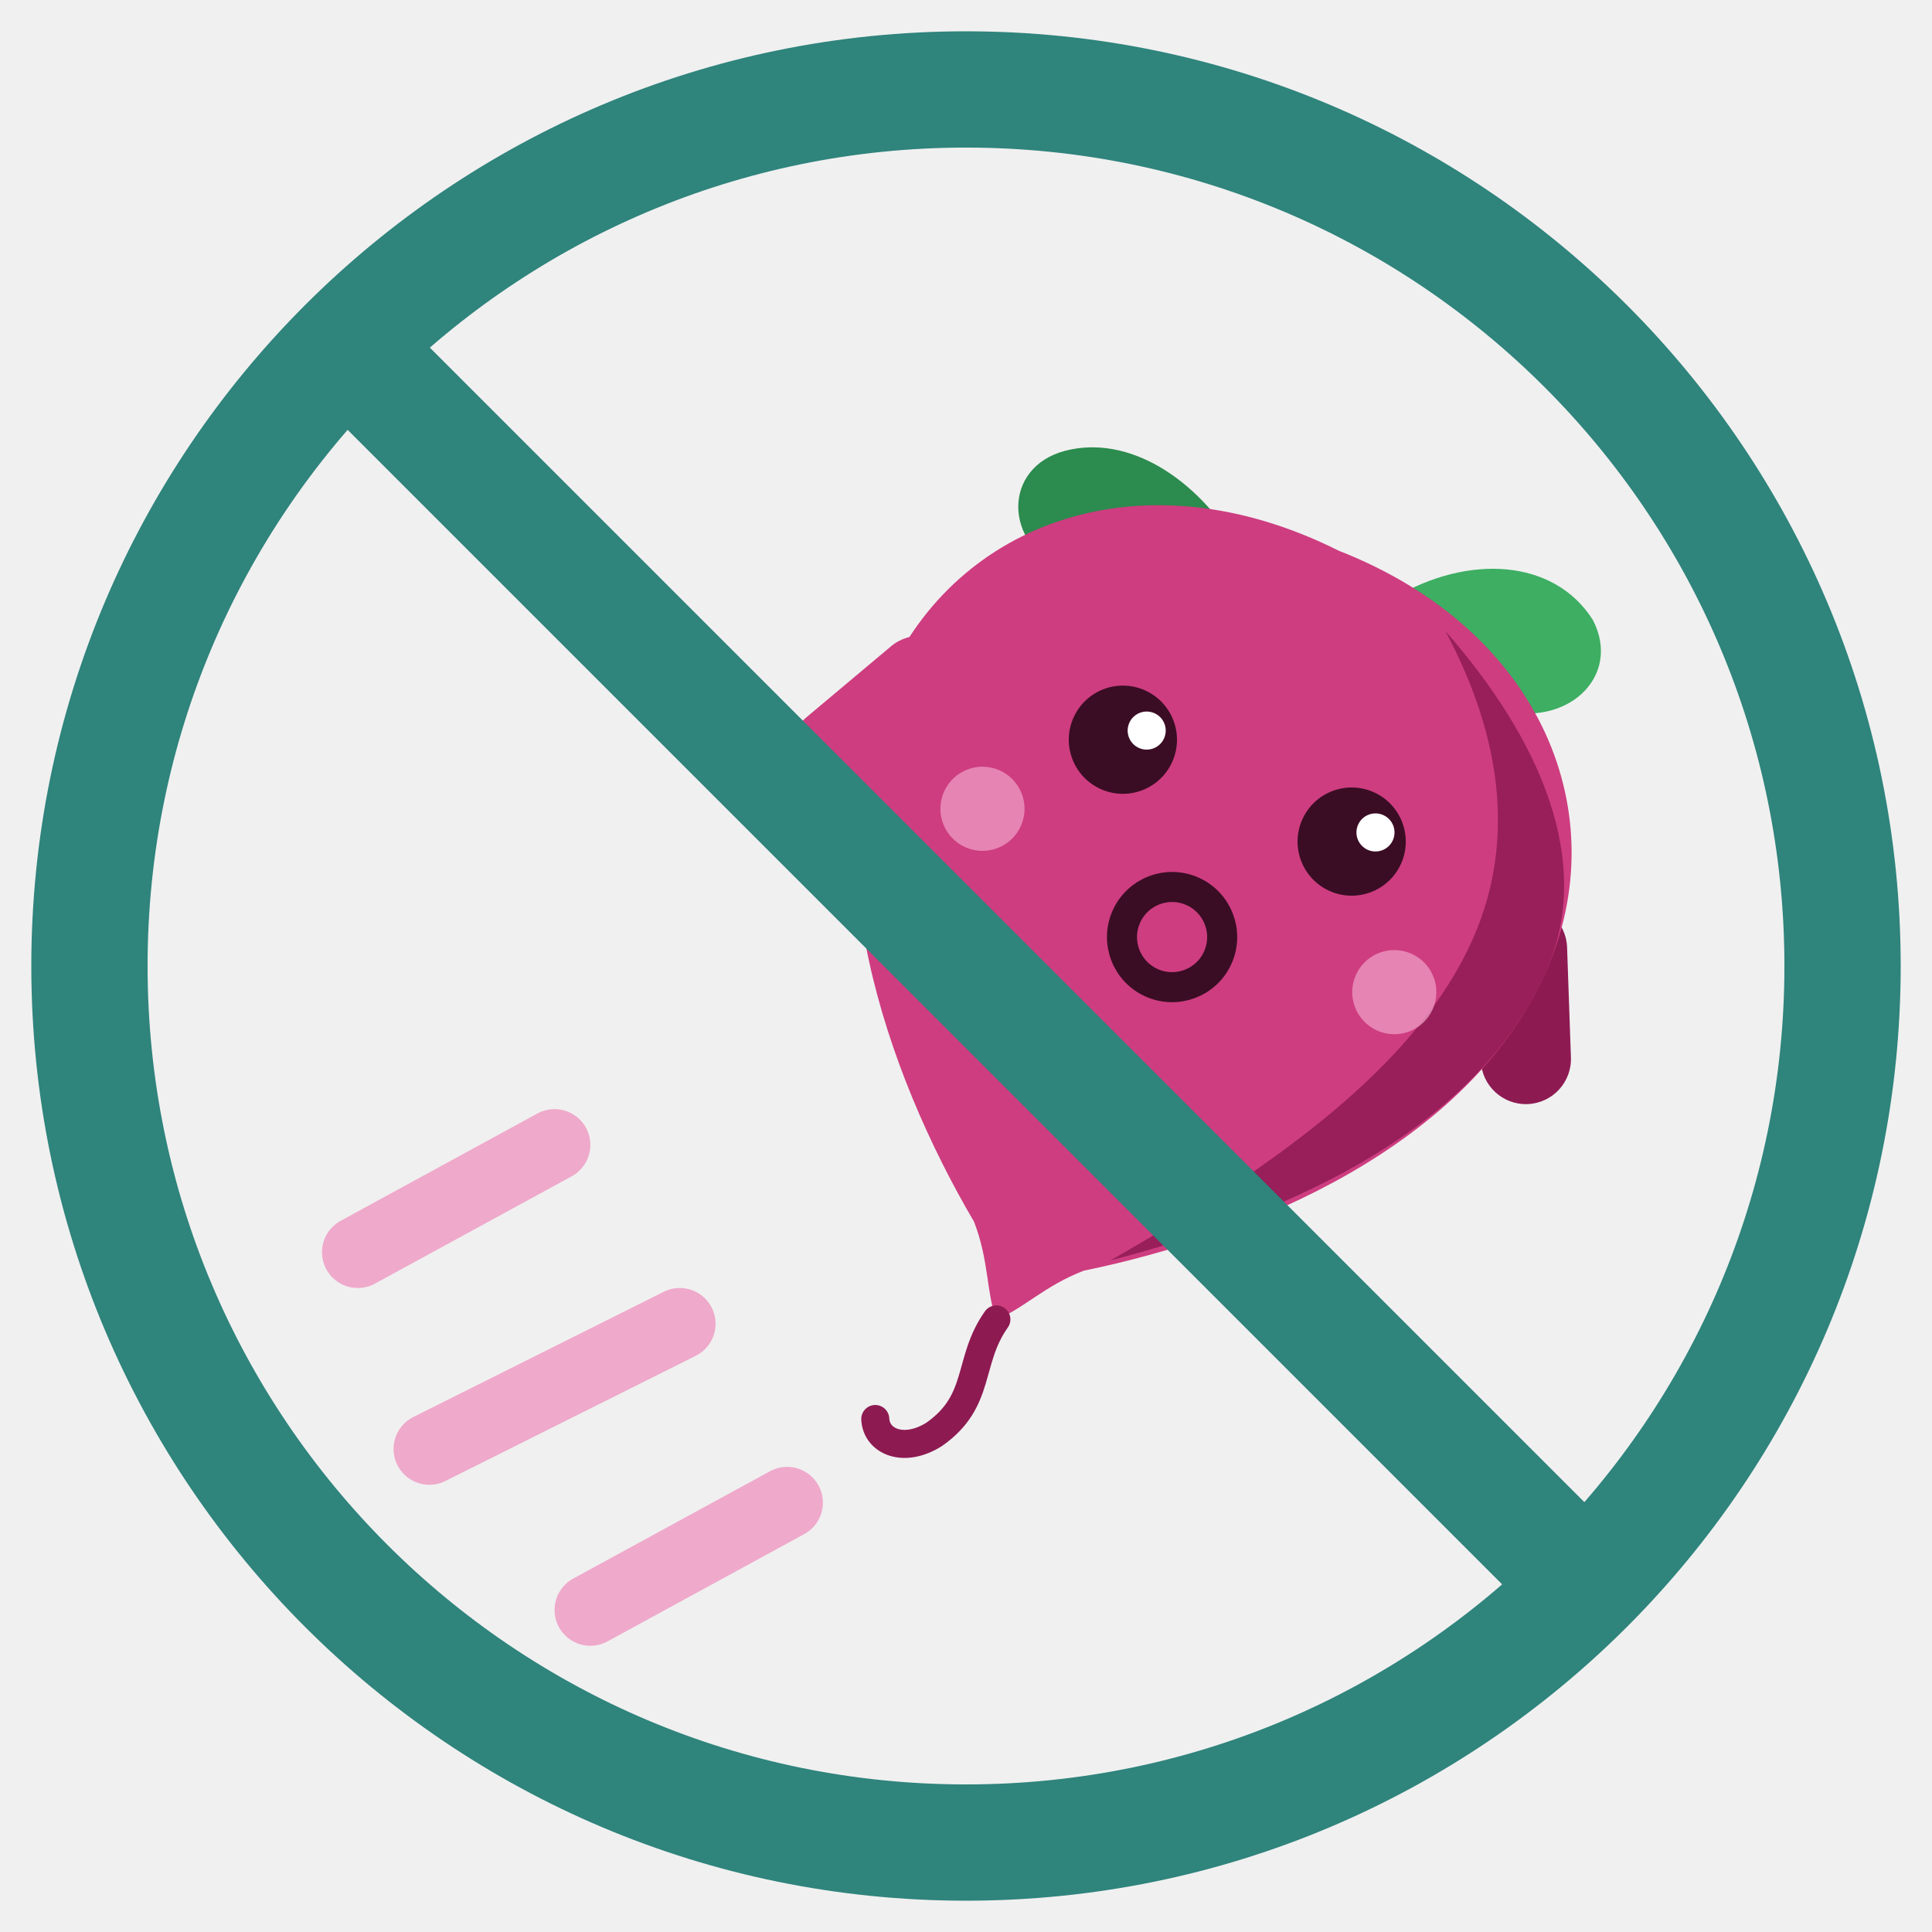
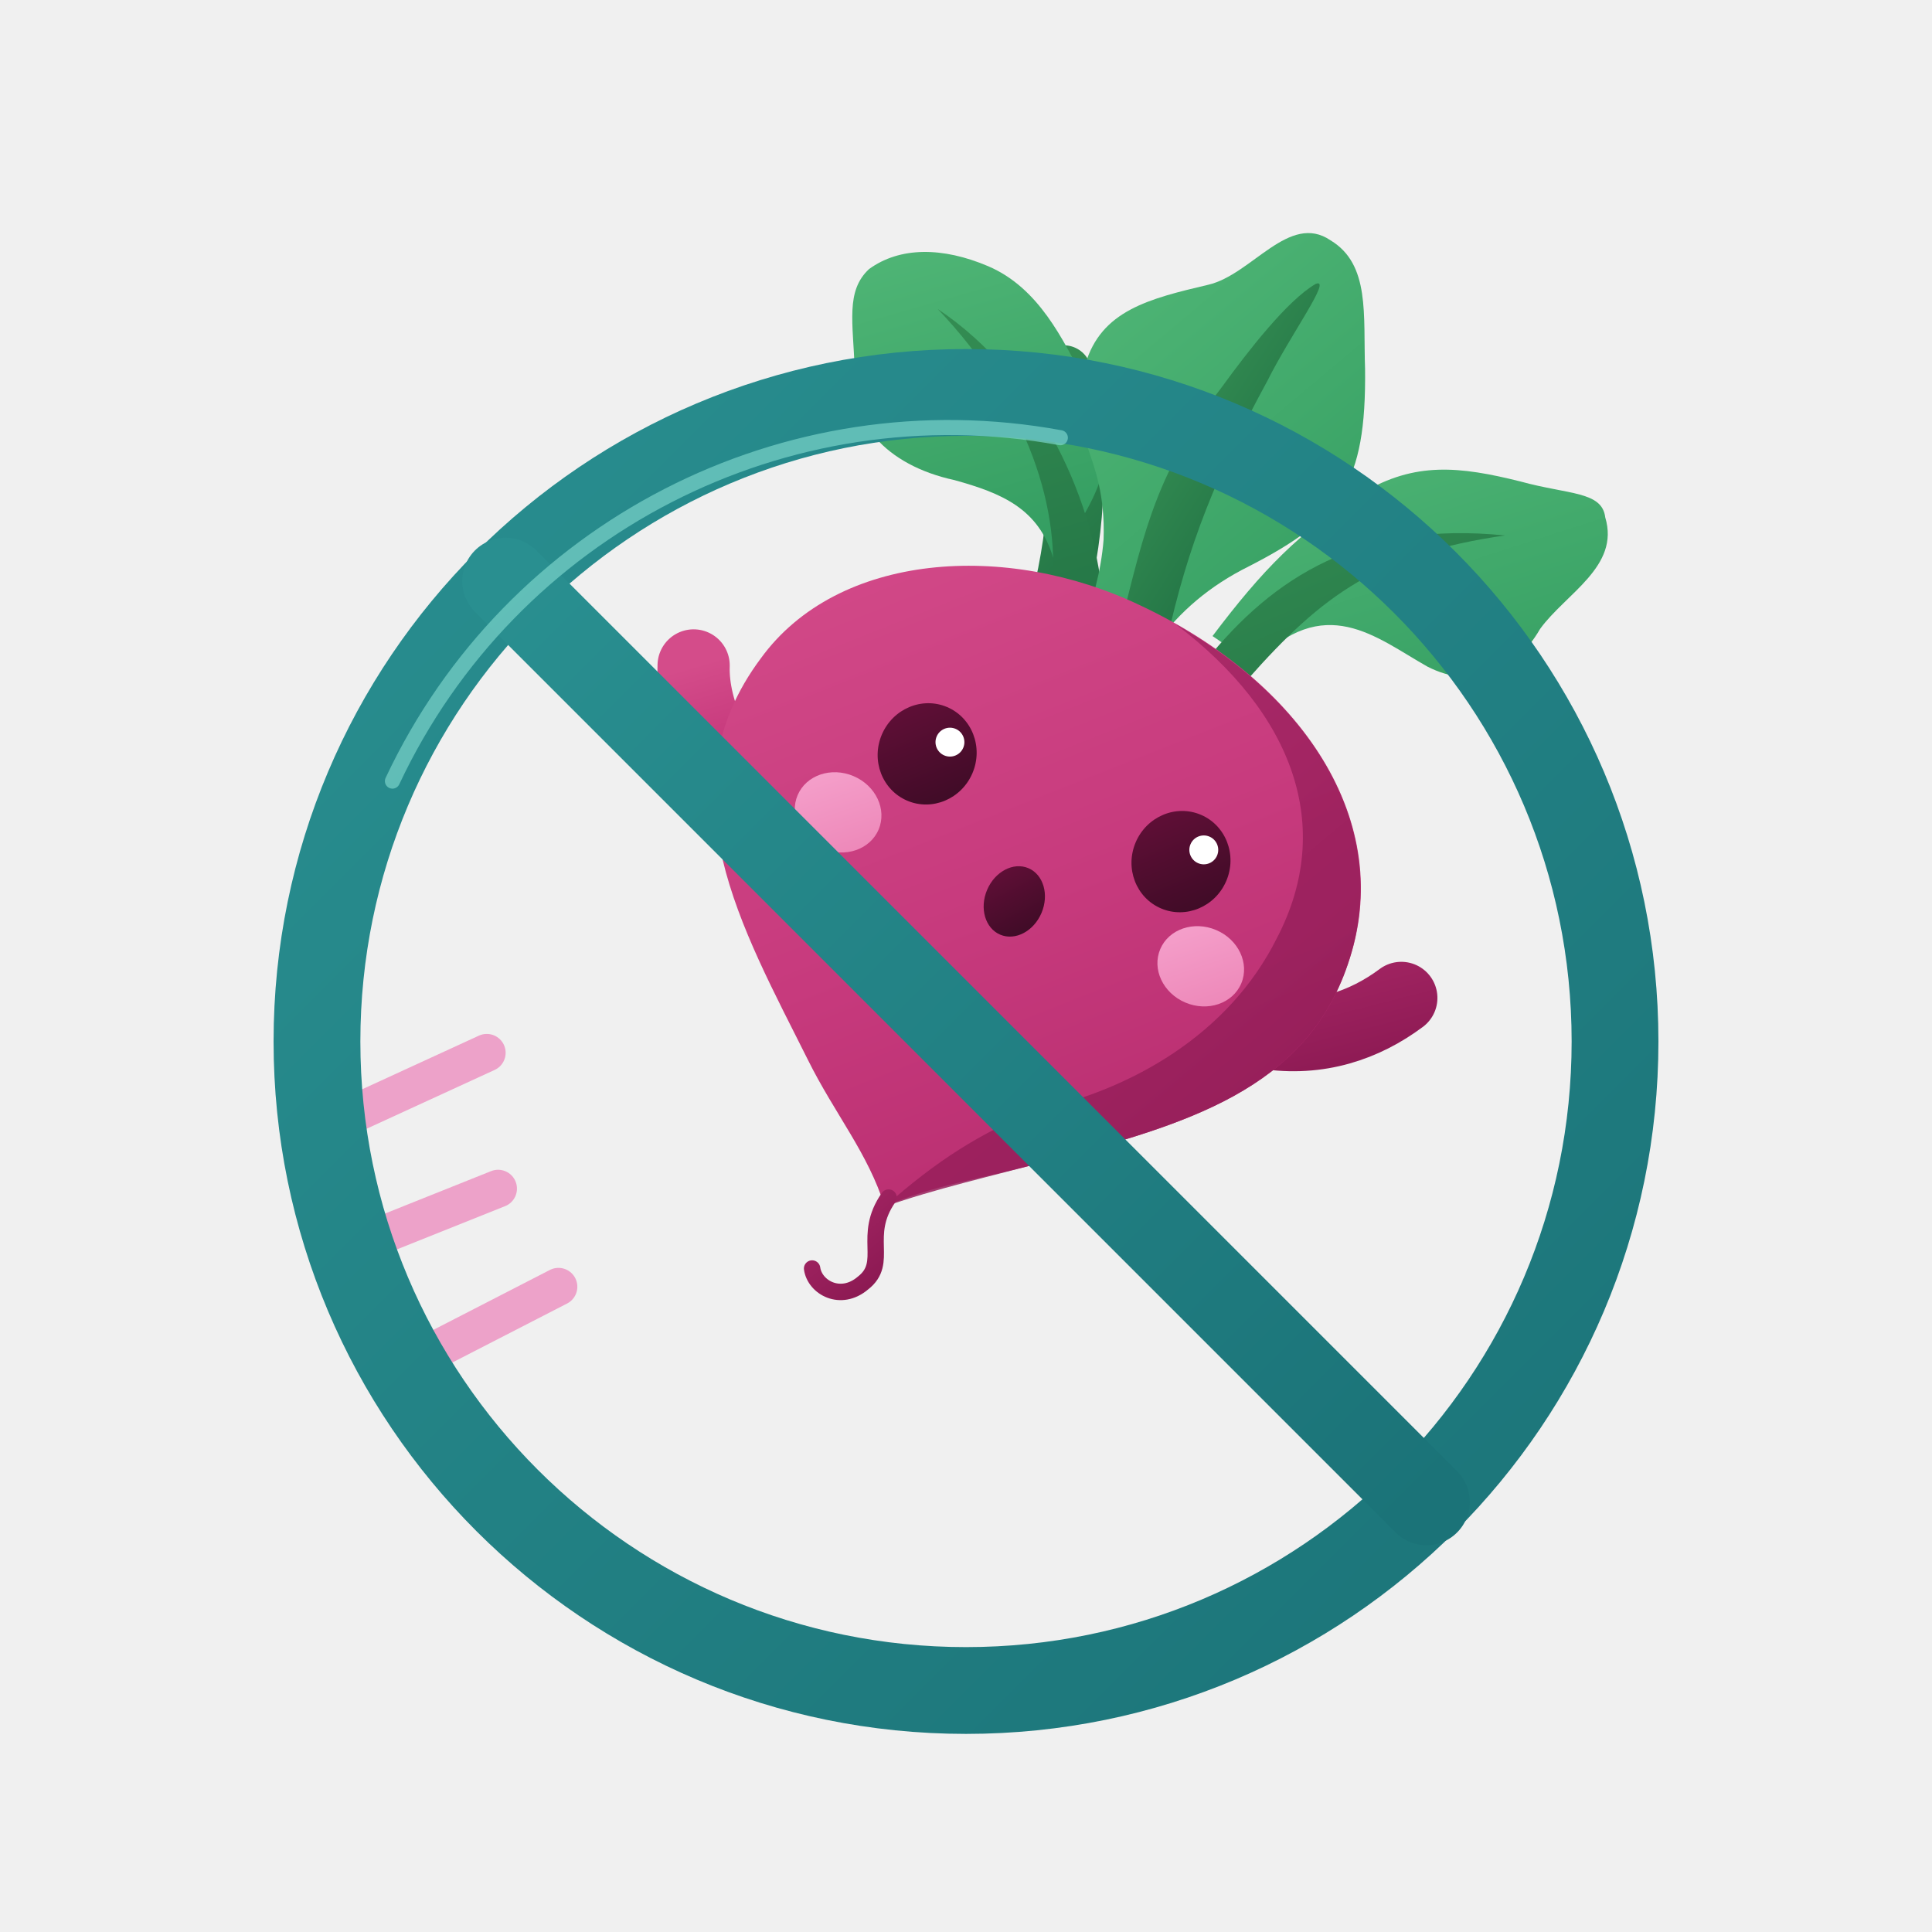
- <svg xmlns="http://www.w3.org/2000/svg" viewBox="46 46 108 108" width="108" height="108" fill="none">
-   <g stroke="#EE9CC4" stroke-width="4" stroke-linecap="round" opacity="0.85">
-     <path d="M66,116 L77,110" />
-     <path d="M70,127 L84,120" />
-     <path d="M79,136 L90,130" />
+ <svg xmlns="http://www.w3.org/2000/svg" viewBox="0 0 512 512" width="512" height="512" fill="none" role="img" aria-label="unthrown beetroot with a no-throw sign">
+   <defs>
+     <linearGradient id="bt-unthrown-light-beet" x1="0" y1="0" x2="1" y2="1">
+       <stop offset="0" stop-color="#D44C8A" />
+       <stop offset="0.5" stop-color="#C73A7D" />
+       <stop offset="1" stop-color="#B02768" />
+     </linearGradient>
+     <linearGradient id="bt-unthrown-light-shade" x1="0" y1="0" x2="1" y2="1">
+       <stop offset="0" stop-color="#A62665" />
+       <stop offset="1" stop-color="#8B1952" />
+     </linearGradient>
+     <linearGradient id="bt-unthrown-light-leaf" x1="0" y1="0" x2="1" y2="1">
+       <stop offset="0" stop-color="#51B777" />
+       <stop offset="1" stop-color="#329C60" />
+     </linearGradient>
+     <linearGradient id="bt-unthrown-light-stem" x1="0" y1="0" x2="1" y2="1">
+       <stop offset="0" stop-color="#348D53" />
+       <stop offset="1" stop-color="#247646" />
+     </linearGradient>
+     <linearGradient id="bt-unthrown-light-cheek" x1="0" y1="0" x2="1" y2="1">
+       <stop offset="0" stop-color="#F6A3CD" />
+       <stop offset="1" stop-color="#EC84B6" />
+     </linearGradient>
+     <linearGradient id="bt-unthrown-light-eye" x1="0" y1="0" x2="1" y2="1">
+       <stop offset="0" stop-color="#650F39" />
+       <stop offset="1" stop-color="#3A0B24" />
+     </linearGradient>
+     <linearGradient id="bt-unthrown-light-teal" x1="0" y1="0" x2="1" y2="1">
+       <stop offset="0" stop-color="#51BDB8" />
+       <stop offset="1" stop-color="#37ABA8" />
+     </linearGradient>
+     <linearGradient id="bt-unthrown-light-teal-side" x1="0" y1="0" x2="1" y2="1">
+       <stop offset="0" stop-color="#298F90" />
+       <stop offset="1" stop-color="#1B7378" />
+     </linearGradient>
+     <linearGradient id="bt-unthrown-light-orange" x1="0" y1="0" x2="1" y2="1">
+       <stop offset="0" stop-color="#FFAF64" />
+       <stop offset="0.5" stop-color="#F77A27" />
+       <stop offset="1" stop-color="#D95517" />
+     </linearGradient>
+     <linearGradient id="bt-unthrown-light-orange-side" x1="0" y1="0" x2="1" y2="1">
+       <stop offset="0" stop-color="#F58A38" />
+       <stop offset="1" stop-color="#DD611F" />
+     </linearGradient>
+     <linearGradient id="bt-unthrown-light-indigo" x1="0" y1="0" x2="1" y2="1">
+       <stop offset="0" stop-color="#9890F1" />
+       <stop offset="0.5" stop-color="#716BD1" />
+       <stop offset="1" stop-color="#514CA5" />
+     </linearGradient>
+     <linearGradient id="bt-unthrown-light-blue" x1="0" y1="0" x2="1" y2="1">
+       <stop offset="0" stop-color="#79ABE9" />
+       <stop offset="0.5" stop-color="#447EC8" />
+       <stop offset="1" stop-color="#295EA5" />
+     </linearGradient>
+     <linearGradient id="bt-unthrown-light-silver" x1="0" y1="0" x2="1" y2="1">
+       <stop offset="0" stop-color="#E5EAF1" />
+       <stop offset="0.5" stop-color="#B2C0D0" />
+       <stop offset="1" stop-color="#6F849D" />
+     </linearGradient>
+     <linearGradient id="bt-unthrown-light-card" x1="0" y1="0" x2="1" y2="1">
+       <stop offset="0" stop-color="#F7EDF4" />
+       <stop offset="1" stop-color="#E9DBE5" />
+     </linearGradient>
+     <linearGradient id="bt-unthrown-light-amber" x1="0" y1="0" x2="1" y2="1">
+       <stop offset="0" stop-color="#F5CD7A" />
+       <stop offset="0.5" stop-color="#D99E3D" />
+       <stop offset="1" stop-color="#B27521" />
+     </linearGradient>
+     <linearGradient id="bt-unthrown-light-palette" x1="0" y1="0" x2="1" y2="1">
+       <stop offset="0" stop-color="#F5D2E9" />
+       <stop offset="0.5" stop-color="#DE9AC6" />
+       <stop offset="1" stop-color="#B96FA5" />
+     </linearGradient>
+   </defs>
+   <g transform="rotate(23 256 263)">
+     <g transform="translate(147 27) scale(.87)">
+       <g>
+         <path d="M105 151C101 126 93 105 79 86" fill="none" stroke="url(#bt-unthrown-light-stem)" stroke-width="17" stroke-linecap="round" />
+         <path d="M98 139C88 127 76 127 61 129 40 133 24 125 20 110 14 97 8 89 12 80 18 70 30 65 45 65 62 65 75 77 85 85 98 93 108 106 98 139Z" fill="url(#bt-unthrown-light-leaf)" />
+         <path d="M102 150C95 125 73 99 36 83 73 90 104 119 118 147Z" fill="url(#bt-unthrown-light-stem)" />
+         <path d="M125 149C125 125 126 105 120 87 110 61 96 63 94 40 92 23 104 14 119 3 130-5 133-27 148-24 162-22 166-7 173 8 187 40 184 53 164 77 146 98 144 119 143 149Z" fill="url(#bt-unthrown-light-leaf)" transform="translate(-10 41)" />
+         <path d="M125 150C120 119 117 102 125 71 128 58 133 39 139 31 143 27 138 48 137 64 134 95 134 119 140 150Z" fill="url(#bt-unthrown-light-stem)" />
+         <path d="M152 142C158 118 164 102 177 84 188 69 201 65 220 62 235 60 244 55 248 62 258 74 246 88 243 101 241 117 231 126 216 125 198 123 178 116 167 145Z" fill="url(#bt-unthrown-light-leaf)" />
+         <path d="M153 150C162 118 180 92 222 79 189 99 178 117 167 150Z" fill="url(#bt-unthrown-light-stem)" />
+         <path d="M48 243C30 239 15 225 10 212" stroke="url(#bt-unthrown-light-beet)" stroke-width="22" stroke-linecap="round" />
+         <path d="M214 247C230 243 241 233 248 221" stroke="url(#bt-unthrown-light-shade)" stroke-width="22" stroke-linecap="round" />
+         <path d="M128 142C83 140 37 163 28 202 16 251 55 280 89 309 103 321 117 328 128 341 139 329 153 321 168 309 203 282 232 258 229 218 226 172 182 144 128 142Z" fill="url(#bt-unthrown-light-beet)" />
+         <path d="M140 143C184 154 209 181 206 219 204 252 183 279 159 296 146 309 137 322 128 341 140 330 154 320 168 309 203 282 232 258 229 218 226 177 191 149 140 143Z" fill="url(#bt-unthrown-light-shade)" opacity=".85" />
+         <ellipse cx="86" cy="209" rx="15" ry="15.5" fill="url(#bt-unthrown-light-eye)" />
+         <ellipse cx="170" cy="209" rx="15" ry="15.5" fill="url(#bt-unthrown-light-eye)" />
+         <circle cx="91" cy="203" r="4.4" fill="#FFF" />
+         <circle cx="175" cy="203" r="4.4" fill="#FFF" />
+         <ellipse cx="68" cy="236" rx="13.4" ry="12" fill="url(#bt-unthrown-light-cheek)" />
+         <ellipse cx="188" cy="236" rx="13.4" ry="12" fill="url(#bt-unthrown-light-cheek)" />
+         <ellipse cx="128" cy="240" rx="9" ry="11" fill="url(#bt-unthrown-light-eye)" />
+         <path d="M128 338c-3 14 8 18 3 27-4 8-13 7-16 2" stroke="url(#bt-unthrown-light-shade)" stroke-width="5" fill="none" stroke-linecap="round" />
+       </g>
+     </g>
  </g>
-   <g transform="translate(73,64) rotate(24 50 62) scale(0.56)">
-     <path d="M41,36 C34,31 26,30 21,34 C16,38 19,45 26,45 C32,45 38,41 41,36 Z" fill="#2C8B4E" />
-     <path d="M57,34 C62,27 70,24 76,28 C81,32 78,39 71,40 C65,40 60,37 57,34 Z" fill="#3DAE62" />
-     <g transform="rotate(-64 16 62)">
-       <rect x="2" y="58" width="20" height="9" rx="4.5" fill="#CE3D80" />
-     </g>
-     <g transform="rotate(64 84 62)">
-       <rect x="78" y="58" width="20" height="9" rx="4.5" fill="#8E1A52" />
-     </g>
-     <path d="M50,32 C28,31 14,45 14,62 C14,81 30,98 44,108 C47,111 48,114 50,116 C52,114 53,111 56,108 C70,98 86,81 86,62 C86,45 72,31 50,32 Z" fill="#CE3D80" />
-     <path d="M63,35 C76,41 86,50 86,62 C86,79 73,94 58,106 C69,91 78,76 78,62 C78,51 72,42 63,35 Z" fill="#8E1A52" opacity="0.85" />
-     <circle cx="38" cy="58" r="5.4" fill="#3A0D24" />
-     <circle cx="39.8" cy="56.2" r="1.9" fill="#FFFFFF" />
-     <circle cx="63" cy="58" r="5.4" fill="#3A0D24" />
-     <circle cx="64.8" cy="56.2" r="1.9" fill="#FFFFFF" />
-     <circle cx="50.5" cy="74" r="5" stroke="#3A0D24" stroke-width="3" fill="none" />
-     <circle cx="28" cy="70" r="4.2" fill="#EE9CC4" opacity="0.75" />
-     <circle cx="73" cy="70" r="4.2" fill="#EE9CC4" opacity="0.75" />
-     <path d="M50,116 C49,121 52,124 49,129 C47,132 44,132 43,130" stroke="#8E1A52" stroke-width="2.8" stroke-linecap="round" fill="none" />
-   </g>
-   <circle cx="100" cy="100" r="49" stroke="#2F847C" stroke-width="6.5" fill="none" />
-   <path d="M66.5,66.5 L133.5,133.5" stroke="#2F847C" stroke-width="6.5" stroke-linecap="round" />
+   <path d="m92 296 37-17m-37 52 40-16m-19 44 35-18" stroke="#EDA2C9" stroke-width="10" stroke-linecap="round" />
+   <circle cx="256" cy="276" r="172" fill="none" stroke="url(#bt-unthrown-light-teal-side)" stroke-width="23" />
+   <path d="m134 154 244 244" stroke="url(#bt-unthrown-light-teal-side)" stroke-width="23" stroke-linecap="round" />
+   <path d="M104 207a163 163 0 0 1 177-91" stroke="#79D3C9" stroke-width="4" stroke-linecap="round" fill="none" opacity=".7" />
</svg>
